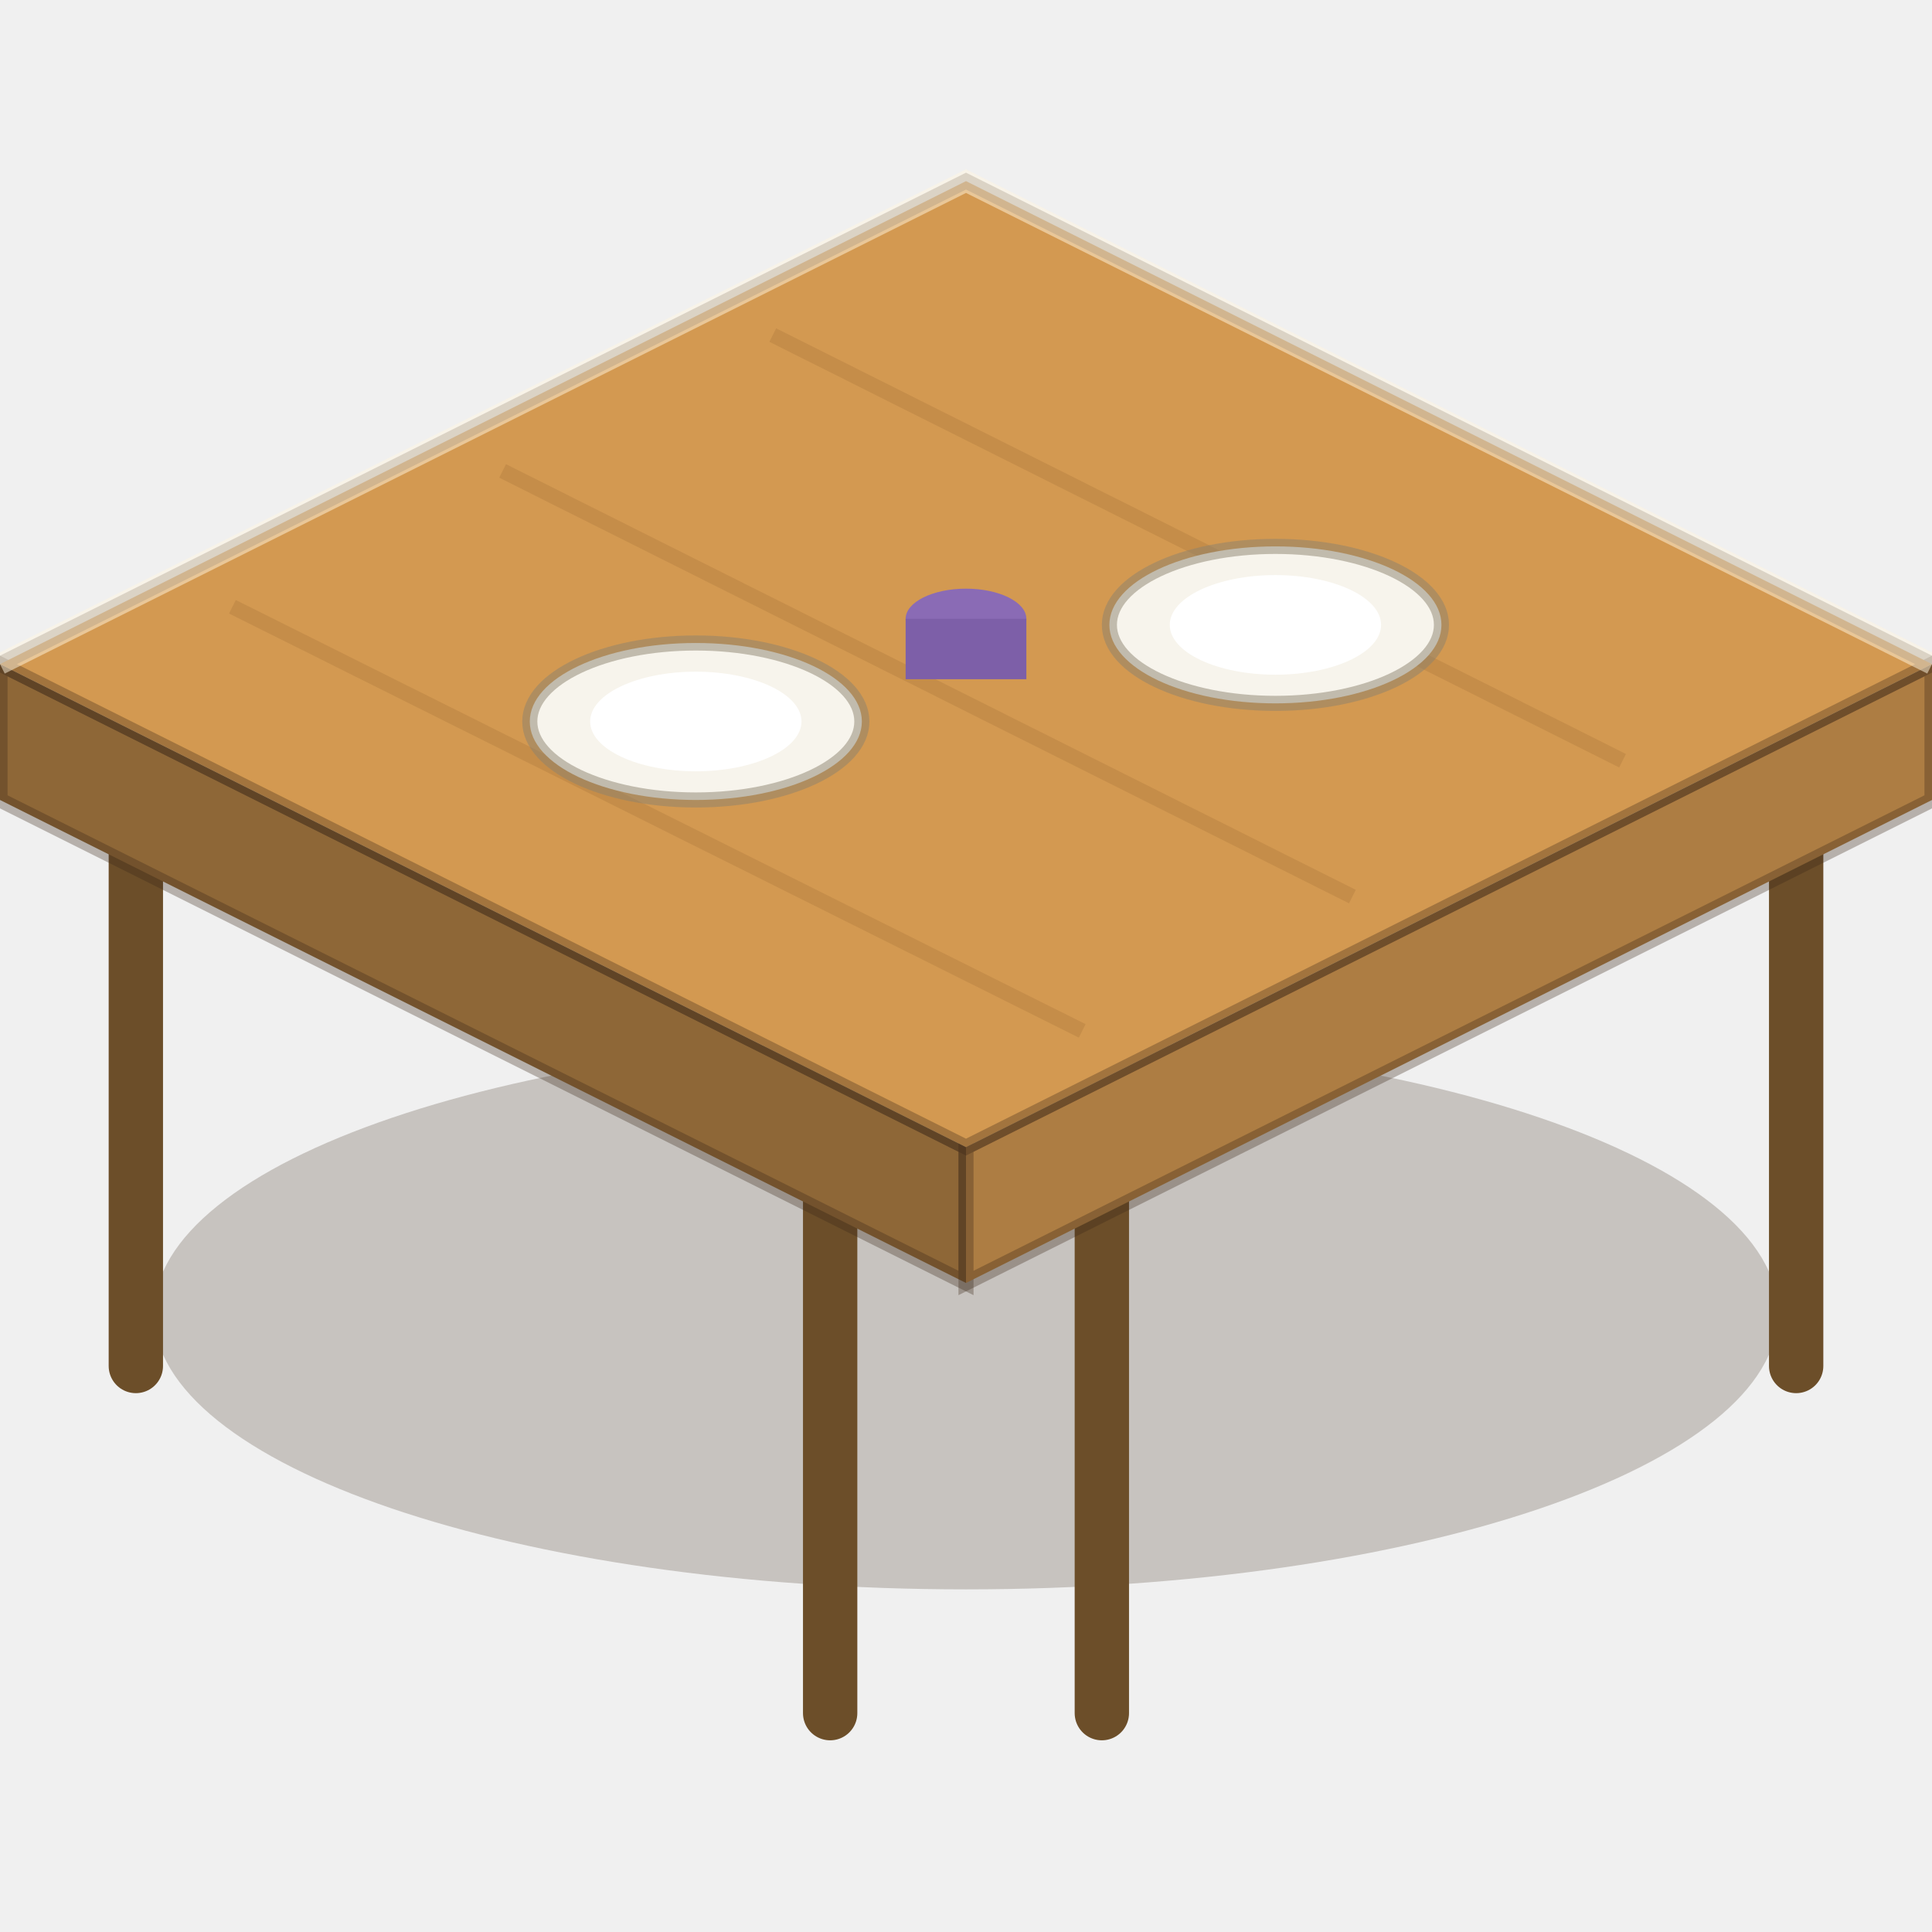
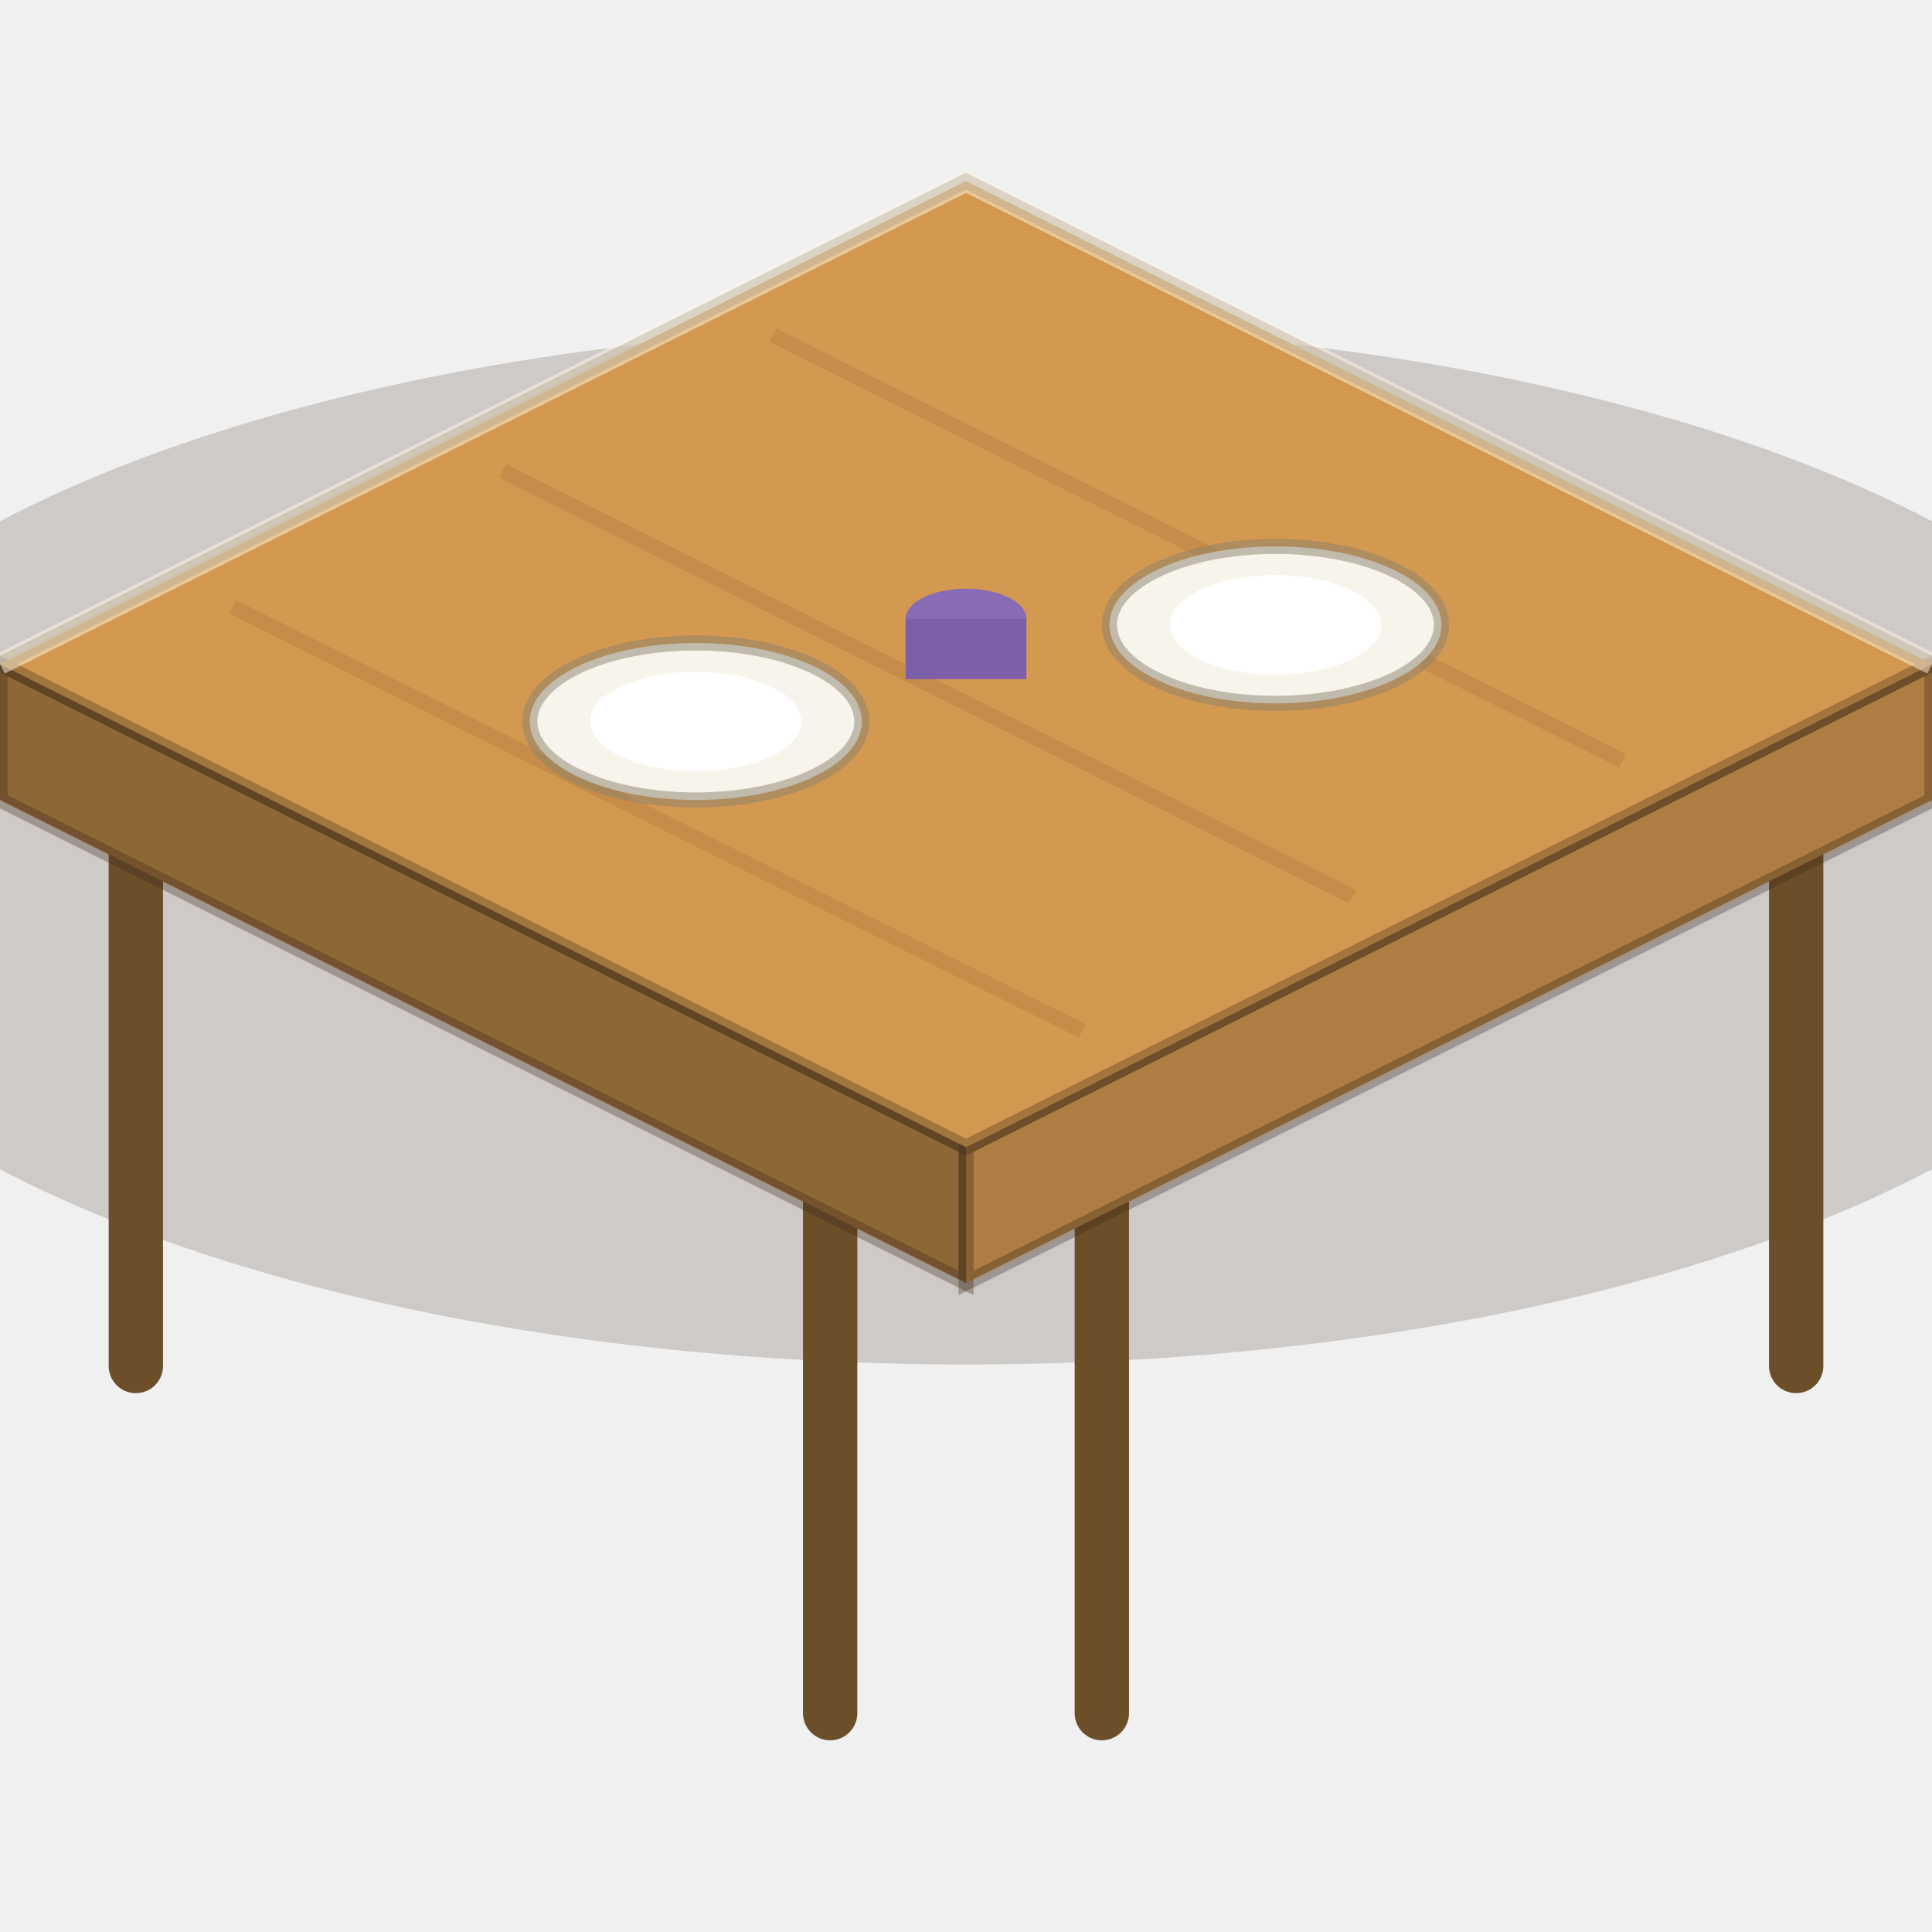
<svg xmlns="http://www.w3.org/2000/svg" width="128" height="128" viewBox="0 0 128 128">
-   <ellipse cx="64" cy="87" rx="53.8" ry="18.3" fill="rgba(58,40,22,.22)" />
+   <ellipse cx="64" cy="56" rx="81.9" ry="34.4" fill="rgba(58,40,22,.19)" />
  <line x1="119.0" y1="56.5" x2="119.0" y2="90.5" stroke="#6c4e29" stroke-width="3.6" stroke-linecap="round" />
  <line x1="73.0" y1="79.5" x2="73.0" y2="113.5" stroke="#6c4e29" stroke-width="3.6" stroke-linecap="round" />
  <line x1="9.0" y1="56.5" x2="9.0" y2="90.5" stroke="#6c4e29" stroke-width="3.6" stroke-linecap="round" />
  <line x1="55.0" y1="79.5" x2="55.0" y2="113.5" stroke="#6c4e29" stroke-width="3.6" stroke-linecap="round" />
  <polygon points="0,44 64,76 64,85 0,53" fill="#8e6737" stroke="rgba(58,40,22,.32)" stroke-width="1" />
  <polygon points="128,44 64,76 64,85 128,53" fill="#ad7d43" stroke="rgba(58,40,22,.32)" stroke-width="1" />
  <polygon points="64,12 128,44 64,76 0,44" fill="#d39951" stroke="rgba(58,40,22,.32)" stroke-width="1" />
  <line x1="15.4" y1="40.2" x2="71.7" y2="68.3" stroke="rgba(120,80,32,.16)" stroke-width="1" />
  <line x1="33.3" y1="31.2" x2="89.6" y2="59.4" stroke="rgba(120,80,32,.16)" stroke-width="1" />
  <line x1="51.2" y1="22.2" x2="107.5" y2="50.4" stroke="rgba(120,80,32,.16)" stroke-width="1" />
  <ellipse cx="46.1" cy="47.8" rx="11" ry="5.2" fill="#f7f4ec" stroke="rgba(140,130,110,.5)" stroke-width="1" />
  <ellipse cx="46.1" cy="47.8" rx="7" ry="3.3" fill="#ffffff" />
  <ellipse cx="84.5" cy="41.4" rx="11" ry="5.2" fill="#f7f4ec" stroke="rgba(140,130,110,.5)" stroke-width="1" />
  <ellipse cx="84.5" cy="41.4" rx="7" ry="3.3" fill="#ffffff" />
  <ellipse cx="64.0" cy="41.0" rx="4" ry="2" fill="#8a6bb5" />
  <rect x="60.0" y="41.0" width="8" height="4" fill="#7d5fa8" />
  <polyline points="0,44 64,12 128,44" fill="none" stroke="rgba(255,246,224,.5)" stroke-width="1.4" />
</svg>
